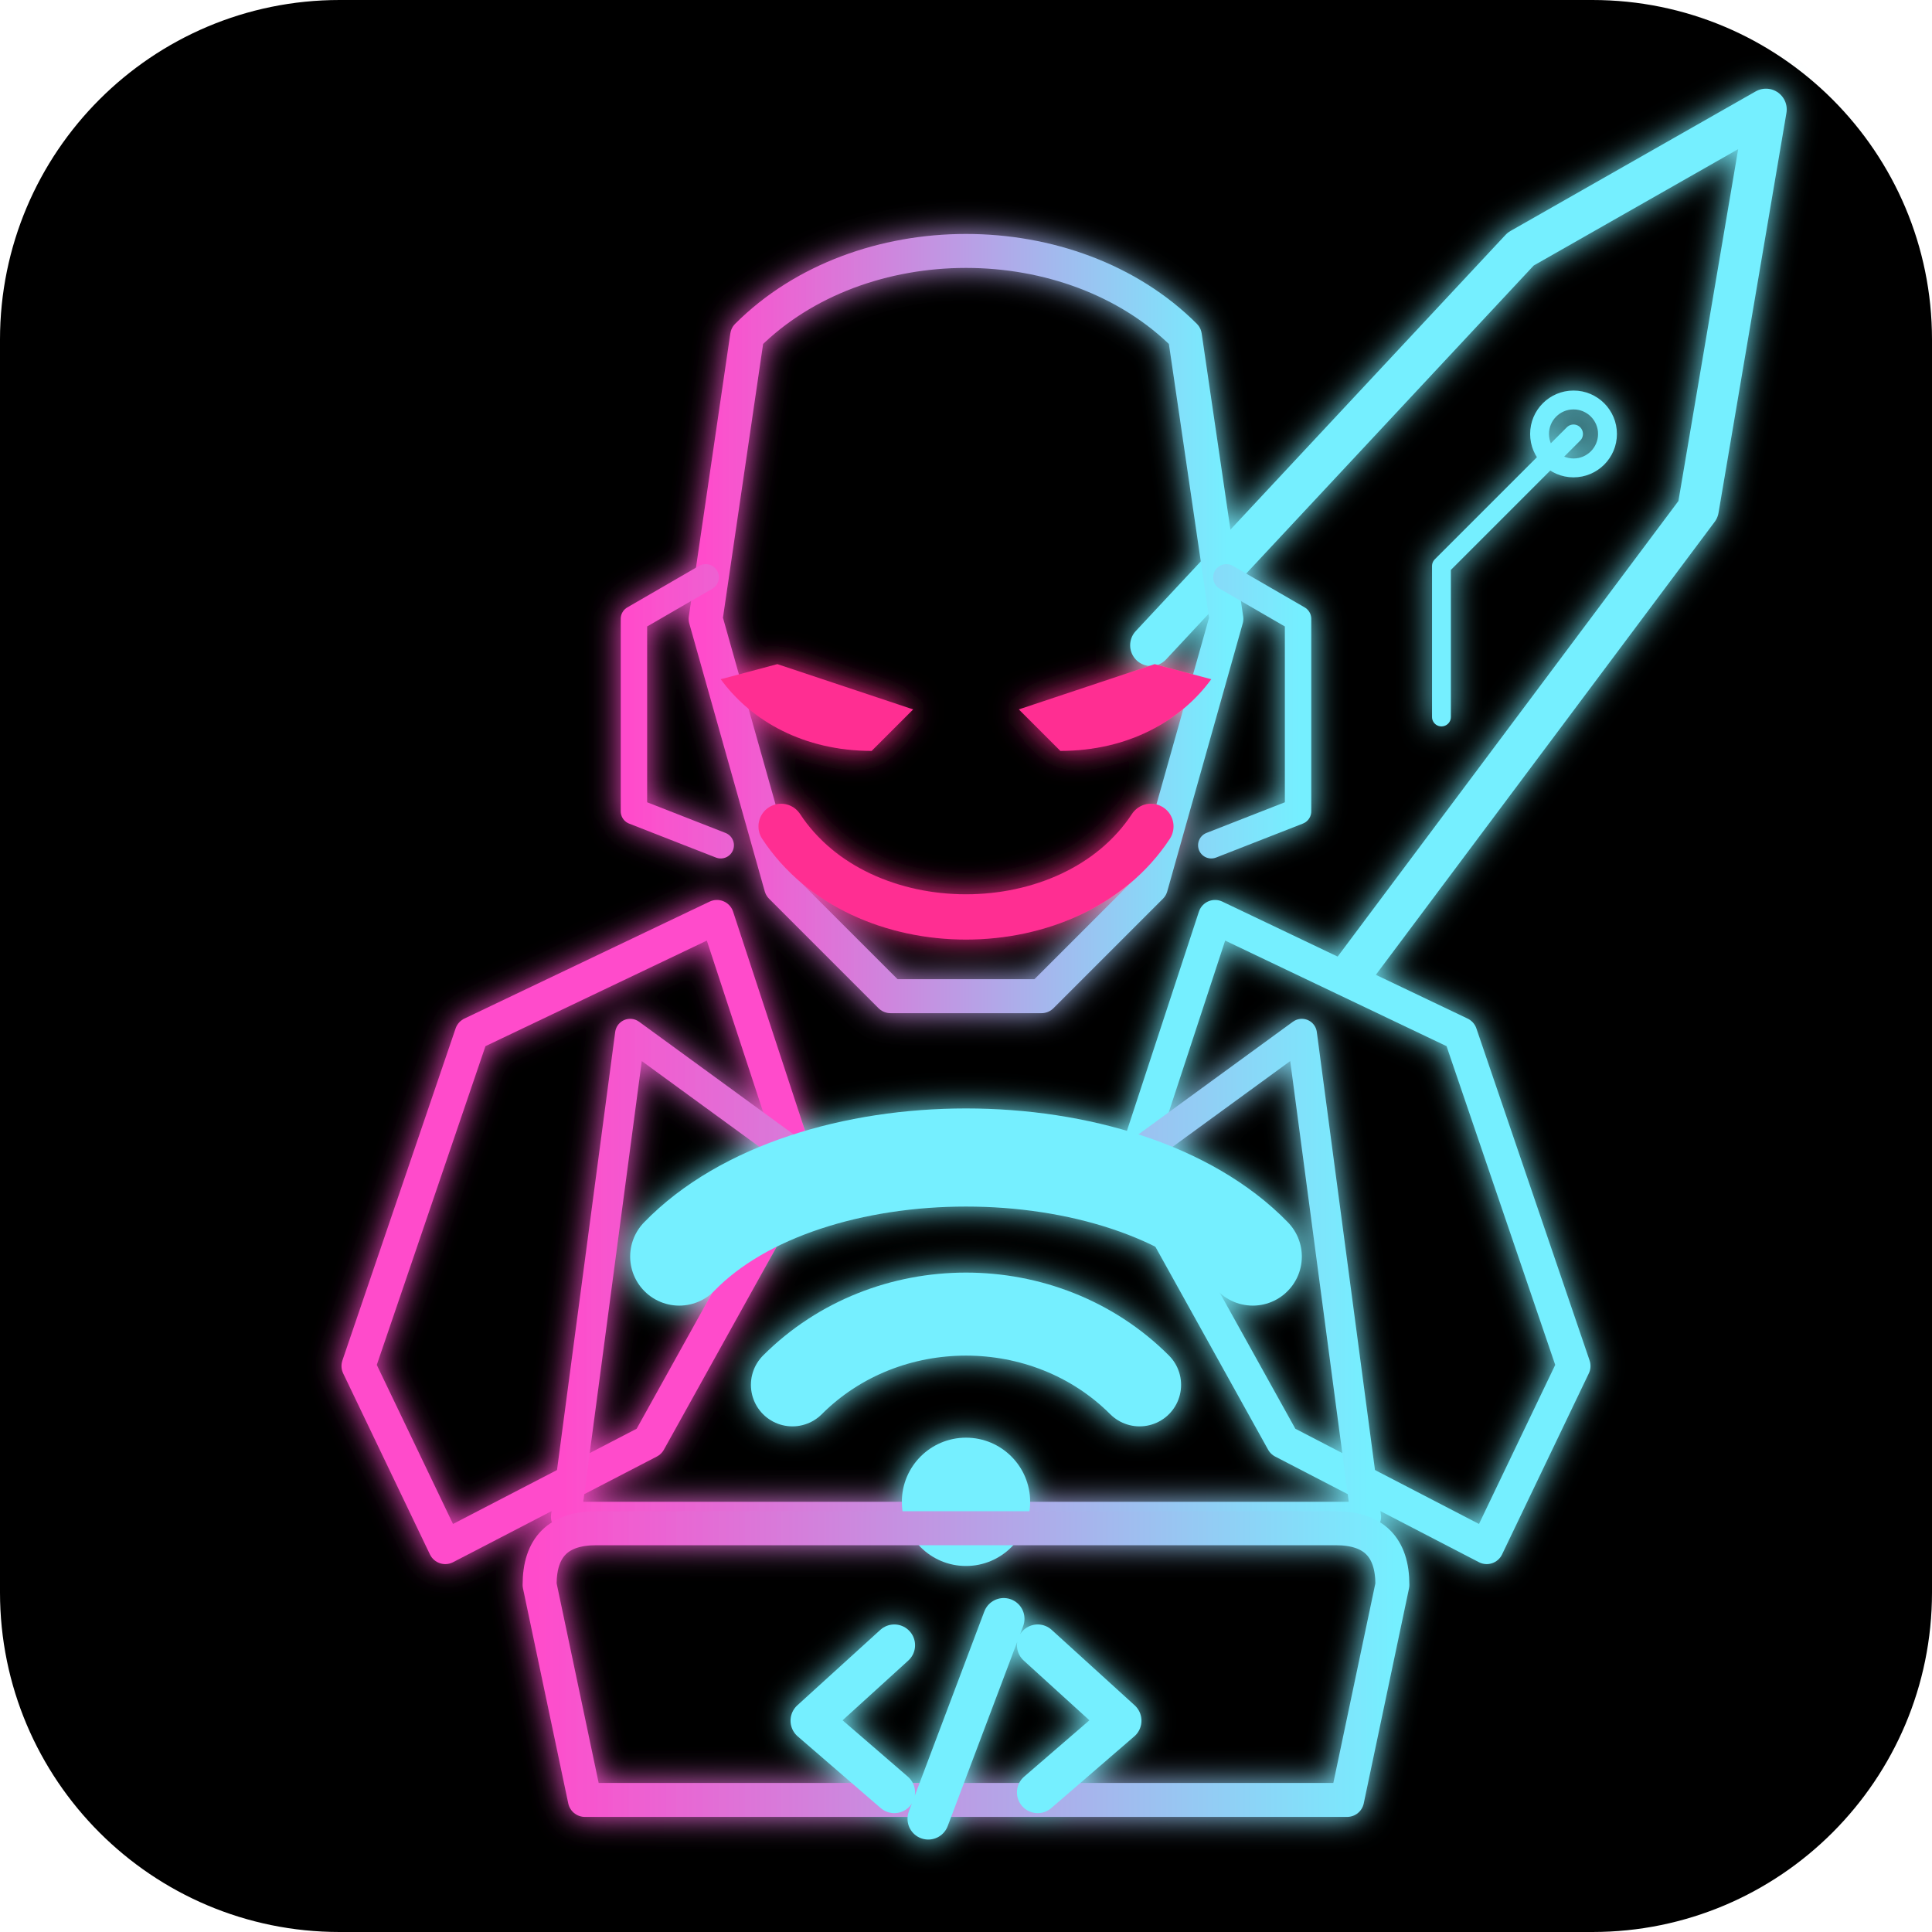
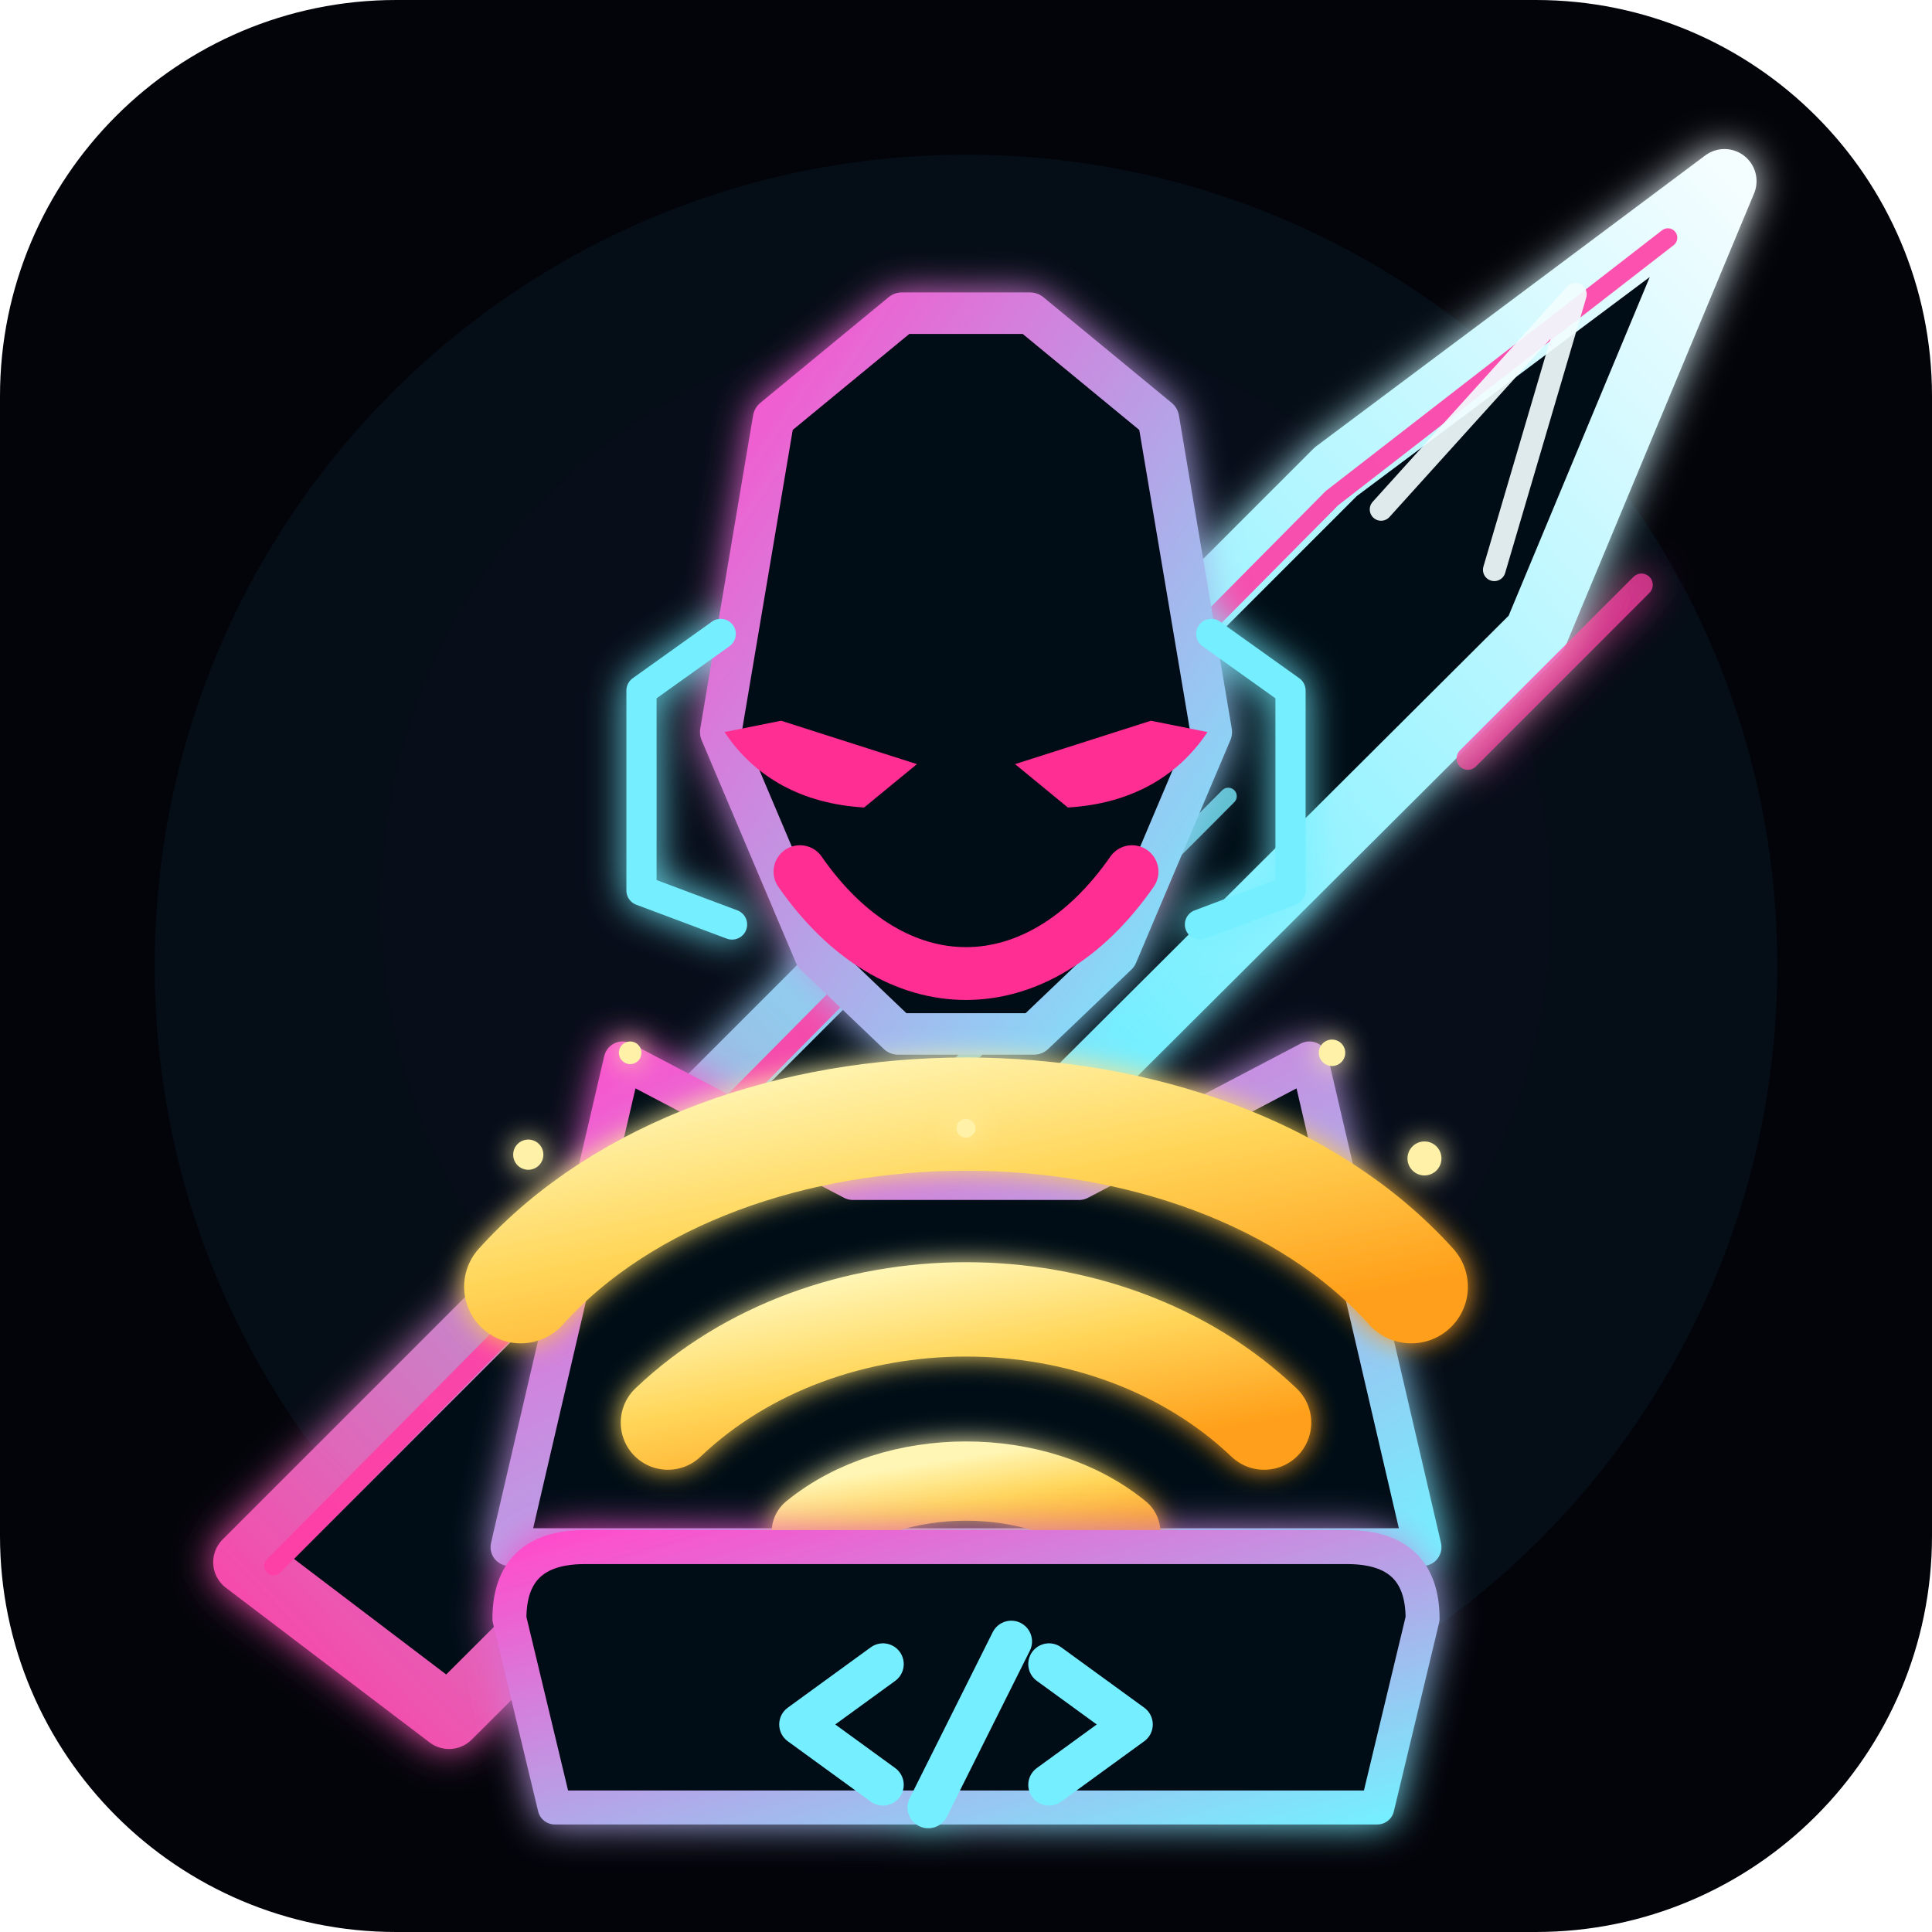
- <svg xmlns="http://www.w3.org/2000/svg" viewBox="0 0 1024 1024" role="img" aria-label="BotBlade app icon">
+ <svg xmlns="http://www.w3.org/2000/svg" viewBox="0 0 1024 1024" role="img" aria-label="botBlade app icon">
  <defs>
-     <filter id="glow" x="-40%" y="-40%" width="180%" height="180%">
-       <feGaussianBlur stdDeviation="8" result="blur" />
+     <filter id="glow" x="-45%" y="-45%" width="190%" height="190%">
+       <feGaussianBlur stdDeviation="10" result="b" />
      <feMerge>
-         <feMergeNode in="blur" />
+         <feMergeNode in="b" />
        <feMergeNode in="SourceGraphic" />
      </feMerge>
    </filter>
-     <linearGradient id="pinkCyan" x1="0" y1="0" x2="1" y2="0">
+     <filter id="goldGlow" x="-45%" y="-45%" width="190%" height="190%">
+       <feGaussianBlur stdDeviation="7" result="b" />
+       <feMerge>
+         <feMergeNode in="b" />
+         <feMergeNode in="SourceGraphic" />
+       </feMerge>
+     </filter>
+     <linearGradient id="blade" x1="0" y1="1" x2="1" y2="0">
+       <stop offset="0" stop-color="#ff3ea5" />
+       <stop offset="0.52" stop-color="#75efff" />
+       <stop offset="1" stop-color="#f4fdff" />
+     </linearGradient>
+     <linearGradient id="bot" x1="0" y1="0" x2="1" y2="1">
      <stop offset="0" stop-color="#ff4ccb" />
      <stop offset="1" stop-color="#75efff" />
    </linearGradient>
+     <linearGradient id="gold" x1="0" y1="0" x2="1" y2="1">
+       <stop offset="0" stop-color="#fff6b6" />
+       <stop offset="0.46" stop-color="#ffd65a" />
+       <stop offset="1" stop-color="#ff9f1a" />
+     </linearGradient>
  </defs>
-   <rect width="1024" height="1024" rx="180" fill="#000" />
-   <g fill="none" stroke-linecap="round" stroke-linejoin="round" filter="url(#glow)">
-     <path d="M610 342 L806 132 L936 58 L900 270 L716 516" stroke="#75efff" stroke-width="22" />
-     <path d="M764 380 L764 300 L834 230" stroke="#75efff" stroke-width="10" />
-     <circle cx="834" cy="230" r="18" stroke="#75efff" stroke-width="10" />
-     <path d="M190 724 L250 548 L380 486 L424 620 L344 764 L236 820 Z" stroke="#ff4ccb" stroke-width="18" />
-     <path d="M834 724 L774 548 L644 486 L600 620 L680 764 L788 820 Z" stroke="#75efff" stroke-width="18" />
-     <path d="M396 178 C456 118 568 118 628 178 L650 328 L610 470 L552 528 L472 528 L414 470 L374 328 Z" stroke="url(#pinkCyan)" stroke-width="18" />
-     <path d="M374 306 L336 328 L336 430 L382 448 M650 306 L688 328 L688 430 L642 448" stroke="url(#pinkCyan)" stroke-width="14" />
-     <path d="M412 352 L484 376 L462 398 C426 398 398 382 382 360 Z" fill="#ff2f92" stroke="none" />
-     <path d="M612 352 L540 376 L562 398 C598 398 626 382 642 360 Z" fill="#ff2f92" stroke="none" />
-     <path d="M414 438 C456 502 568 502 610 438" stroke="#ff2f92" stroke-width="24" />
-     <path d="M334 548 L430 618 L594 618 L690 548 L724 804 L300 804 Z" stroke="url(#pinkCyan)" stroke-width="16" />
-     <path d="M360 666 C428 596 596 596 664 666" stroke="#75efff" stroke-width="52" />
-     <path d="M420 734 C470 684 554 684 604 734" stroke="#75efff" stroke-width="44" />
-     <circle cx="512" cy="796" r="34" fill="#75efff" stroke="none" />
-     <path d="M316 810 L708 810 Q738 810 738 840 L714 954 L310 954 L286 840 Q286 810 316 810 Z" stroke="url(#pinkCyan)" stroke-width="18" />
-     <path d="M474 872 L430 912 L474 950 M550 872 L594 912 L550 950 M532 858 L492 964" stroke="#75efff" stroke-width="22" />
+   <rect width="1024" height="1024" rx="210" fill="#03040a" />
+   <circle cx="512" cy="512" r="430" fill="#06101a" opacity="0.72" />
+   <circle cx="512" cy="480" r="310" fill="#090c1c" opacity="0.55" />
+   <g filter="url(#glow)" stroke-linecap="round" stroke-linejoin="round">
+     <path d="M130 828 L708 250 L914 96 L814 336 L238 910 Z" fill="#050d16" stroke="url(#blade)" stroke-width="34" />
+     <path d="M145 830 L706 264 L884 126" fill="none" stroke="#ff3ea5" stroke-width="10" opacity="0.9" />
+     <path d="M732 270 L835 156 L792 302" fill="none" stroke="#f2fdff" stroke-width="12" opacity="0.92" />
+     <path d="M268 806 L651 422" fill="none" stroke="#75efff" stroke-width="9" opacity="0.78" />
+     <path d="M778 402 L870 310" fill="none" stroke="#ff3ea5" stroke-width="12" opacity="0.72" />
+   </g>
+   <g filter="url(#glow)" stroke-linecap="round" stroke-linejoin="round">
+     <path d="M410 222 L478 166 H546 L614 222 L642 388 L592 506 L548 548 H476 L432 506 L382 388 Z" fill="#050914" stroke="url(#bot)" stroke-width="22" />
+     <path d="M382 336 L340 366 V472 L388 490 M642 336 L684 366 V472 L636 490" fill="none" stroke="#75efff" stroke-width="16" />
+     <path d="M414 382 L486 405 L458 428 C425 426 400 412 384 388 Z" fill="#ff2f92" />
+     <path d="M610 382 L538 405 L566 428 C599 426 624 412 640 388 Z" fill="#ff2f92" />
+     <path d="M424 462 C474 534 550 534 600 462" fill="none" stroke="#ff2f92" stroke-width="28" />
+     <path d="M330 562 L452 626 H572 L694 562 L754 820 H270 Z" fill="#050914" stroke="url(#bot)" stroke-width="20" />
+   </g>
+   <g filter="url(#goldGlow)" fill="none" stroke="url(#gold)" stroke-linecap="round" stroke-linejoin="round">
+     <path d="M276 682 C386 560 638 560 748 682" stroke-width="60" />
+     <path d="M354 754 C438 674 586 674 670 754" stroke-width="50" />
+     <path d="M430 812 C474 776 550 776 594 812" stroke-width="42" />
+     <circle cx="512" cy="868" r="38" fill="#ffd65a" stroke="none" />
+   </g>
+   <g filter="url(#goldGlow)" fill="#fff2a8">
+     <circle cx="280" cy="612" r="8" />
+     <circle cx="334" cy="558" r="6" />
+     <circle cx="706" cy="558" r="7" />
+     <circle cx="755" cy="614" r="9" />
+     <circle cx="392" cy="834" r="6" />
+     <circle cx="634" cy="836" r="6" />
+     <circle cx="512" cy="598" r="5" />
+   </g>
+   <g filter="url(#glow)" stroke-linecap="round" stroke-linejoin="round">
+     <path d="M310 820 H714 Q754 820 754 858 L730 958 H294 L270 858 Q270 820 310 820 Z" fill="#050914" stroke="url(#bot)" stroke-width="18" />
+     <path d="M468 882 L424 914 L468 946 M556 882 L600 914 L556 946 M536 870 L492 958" fill="none" stroke="#75efff" stroke-width="22" />
  </g>
</svg>
